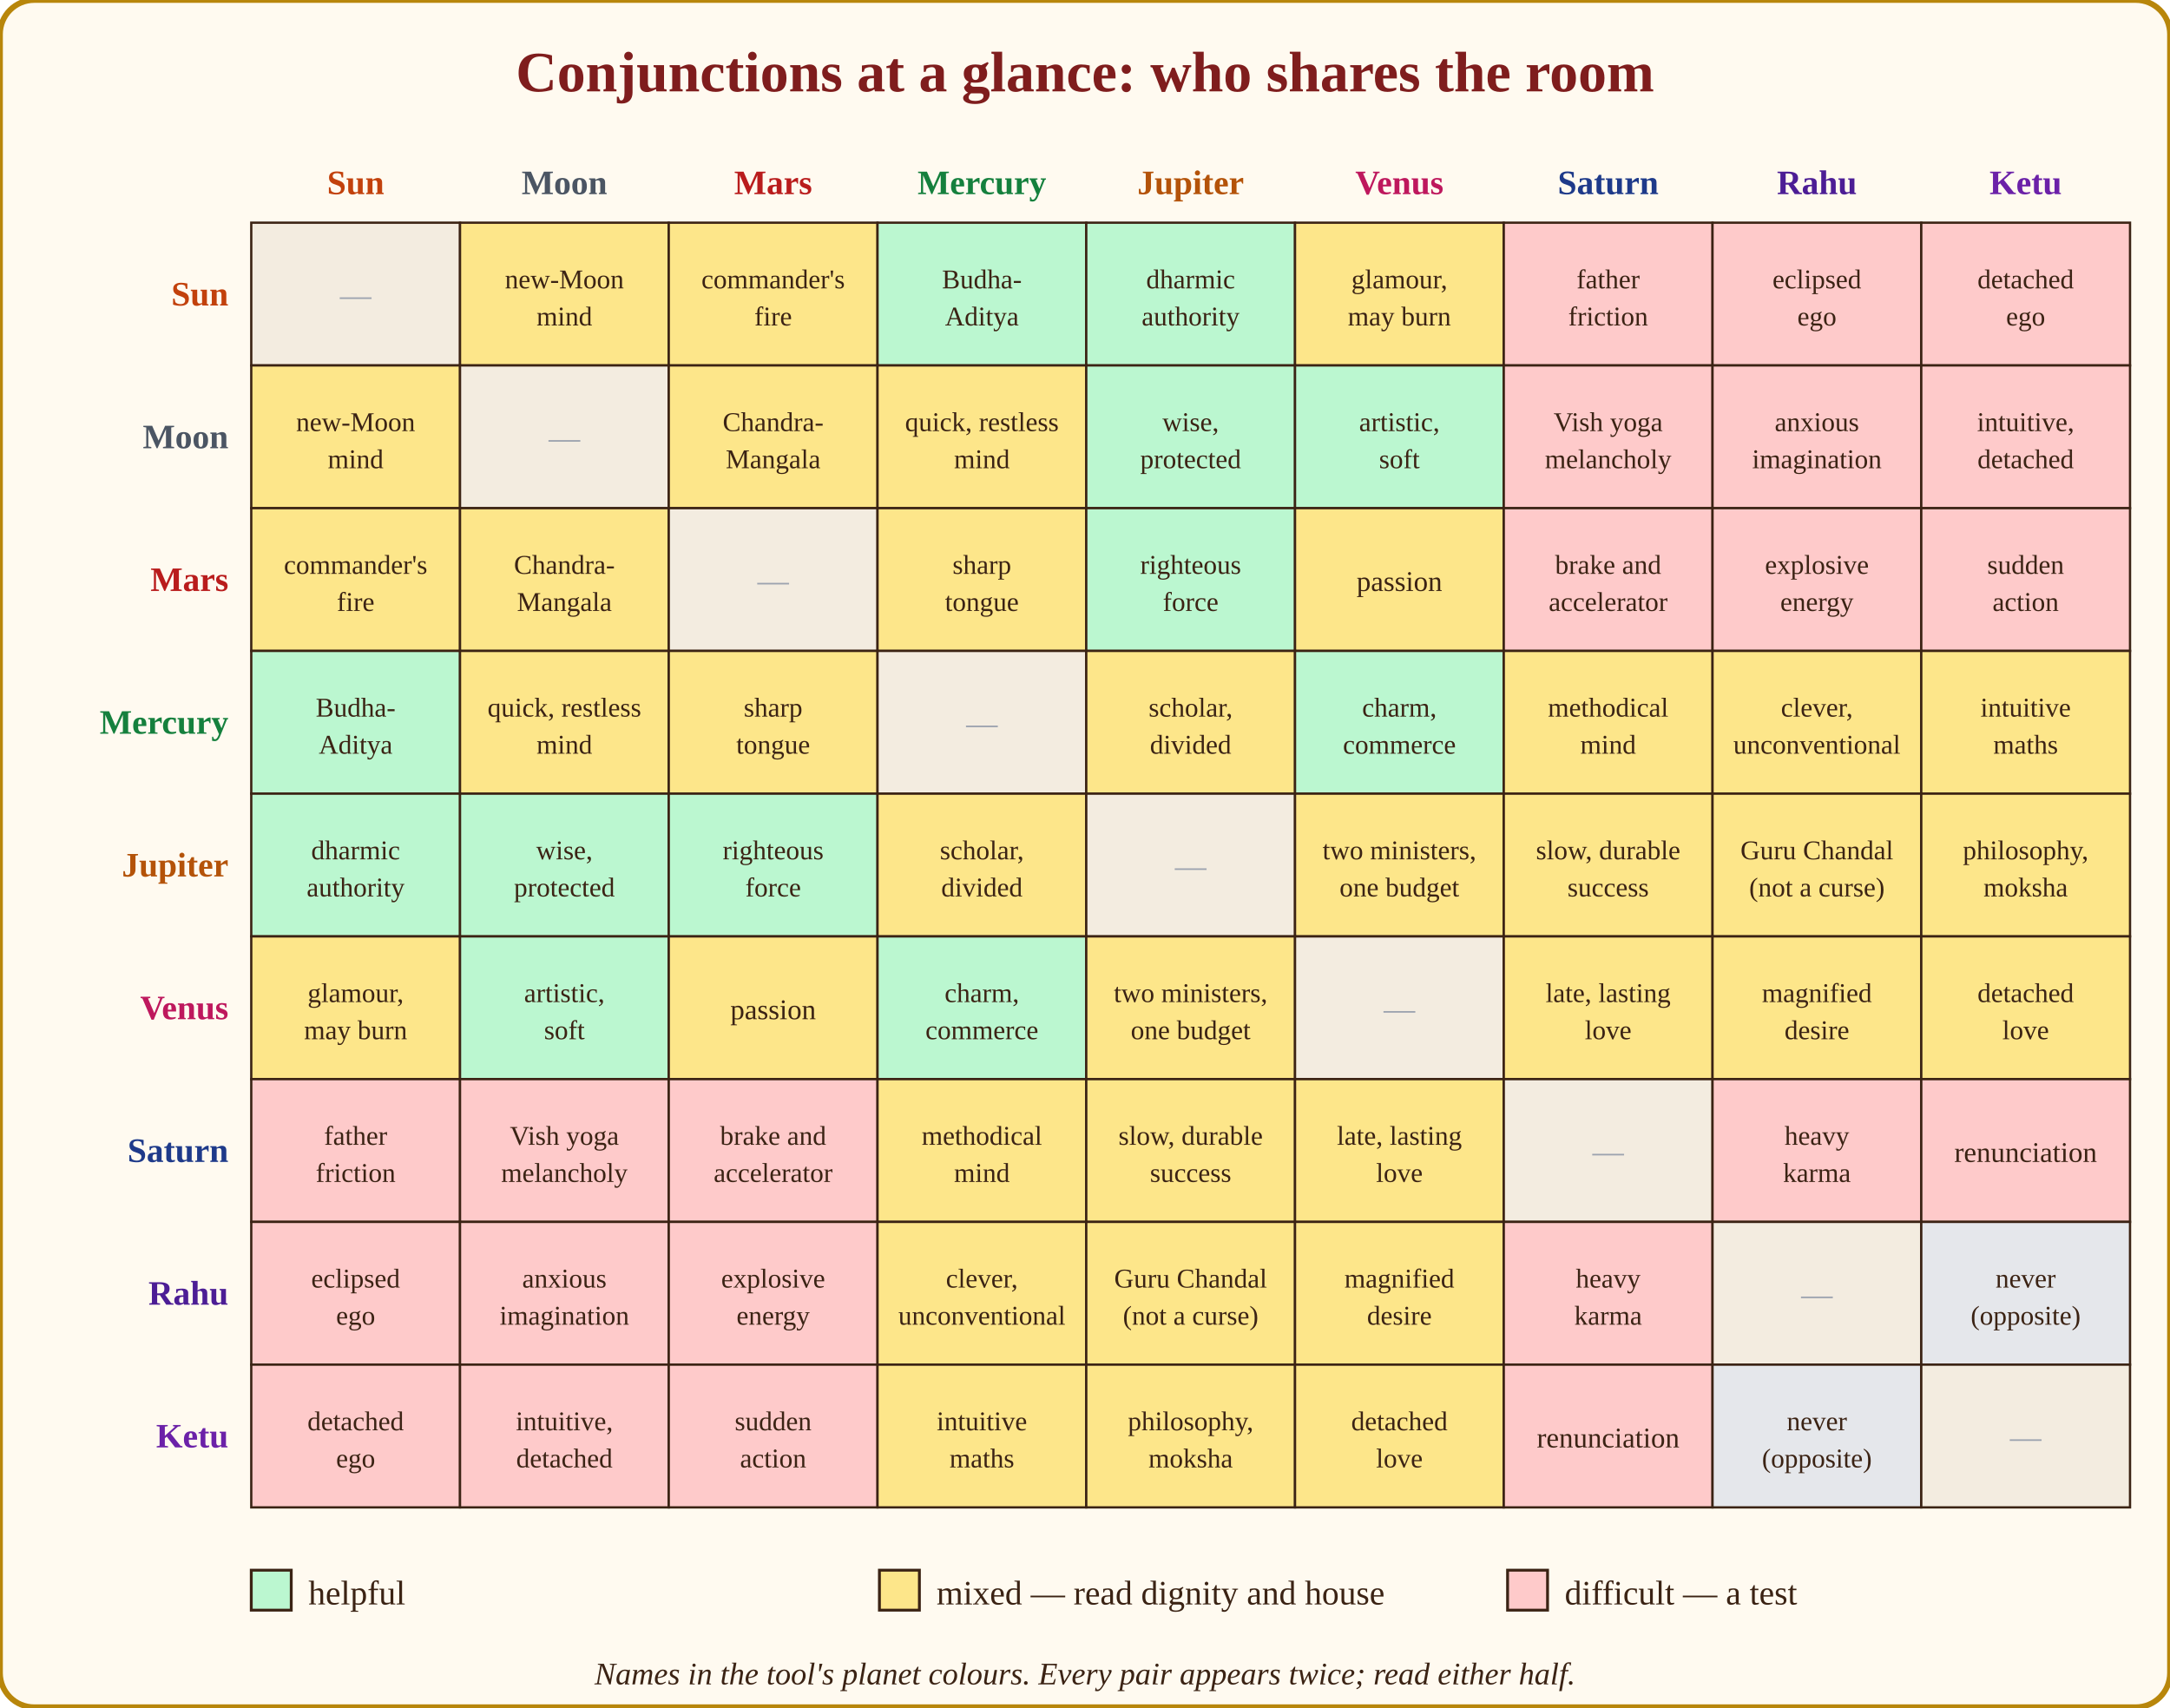
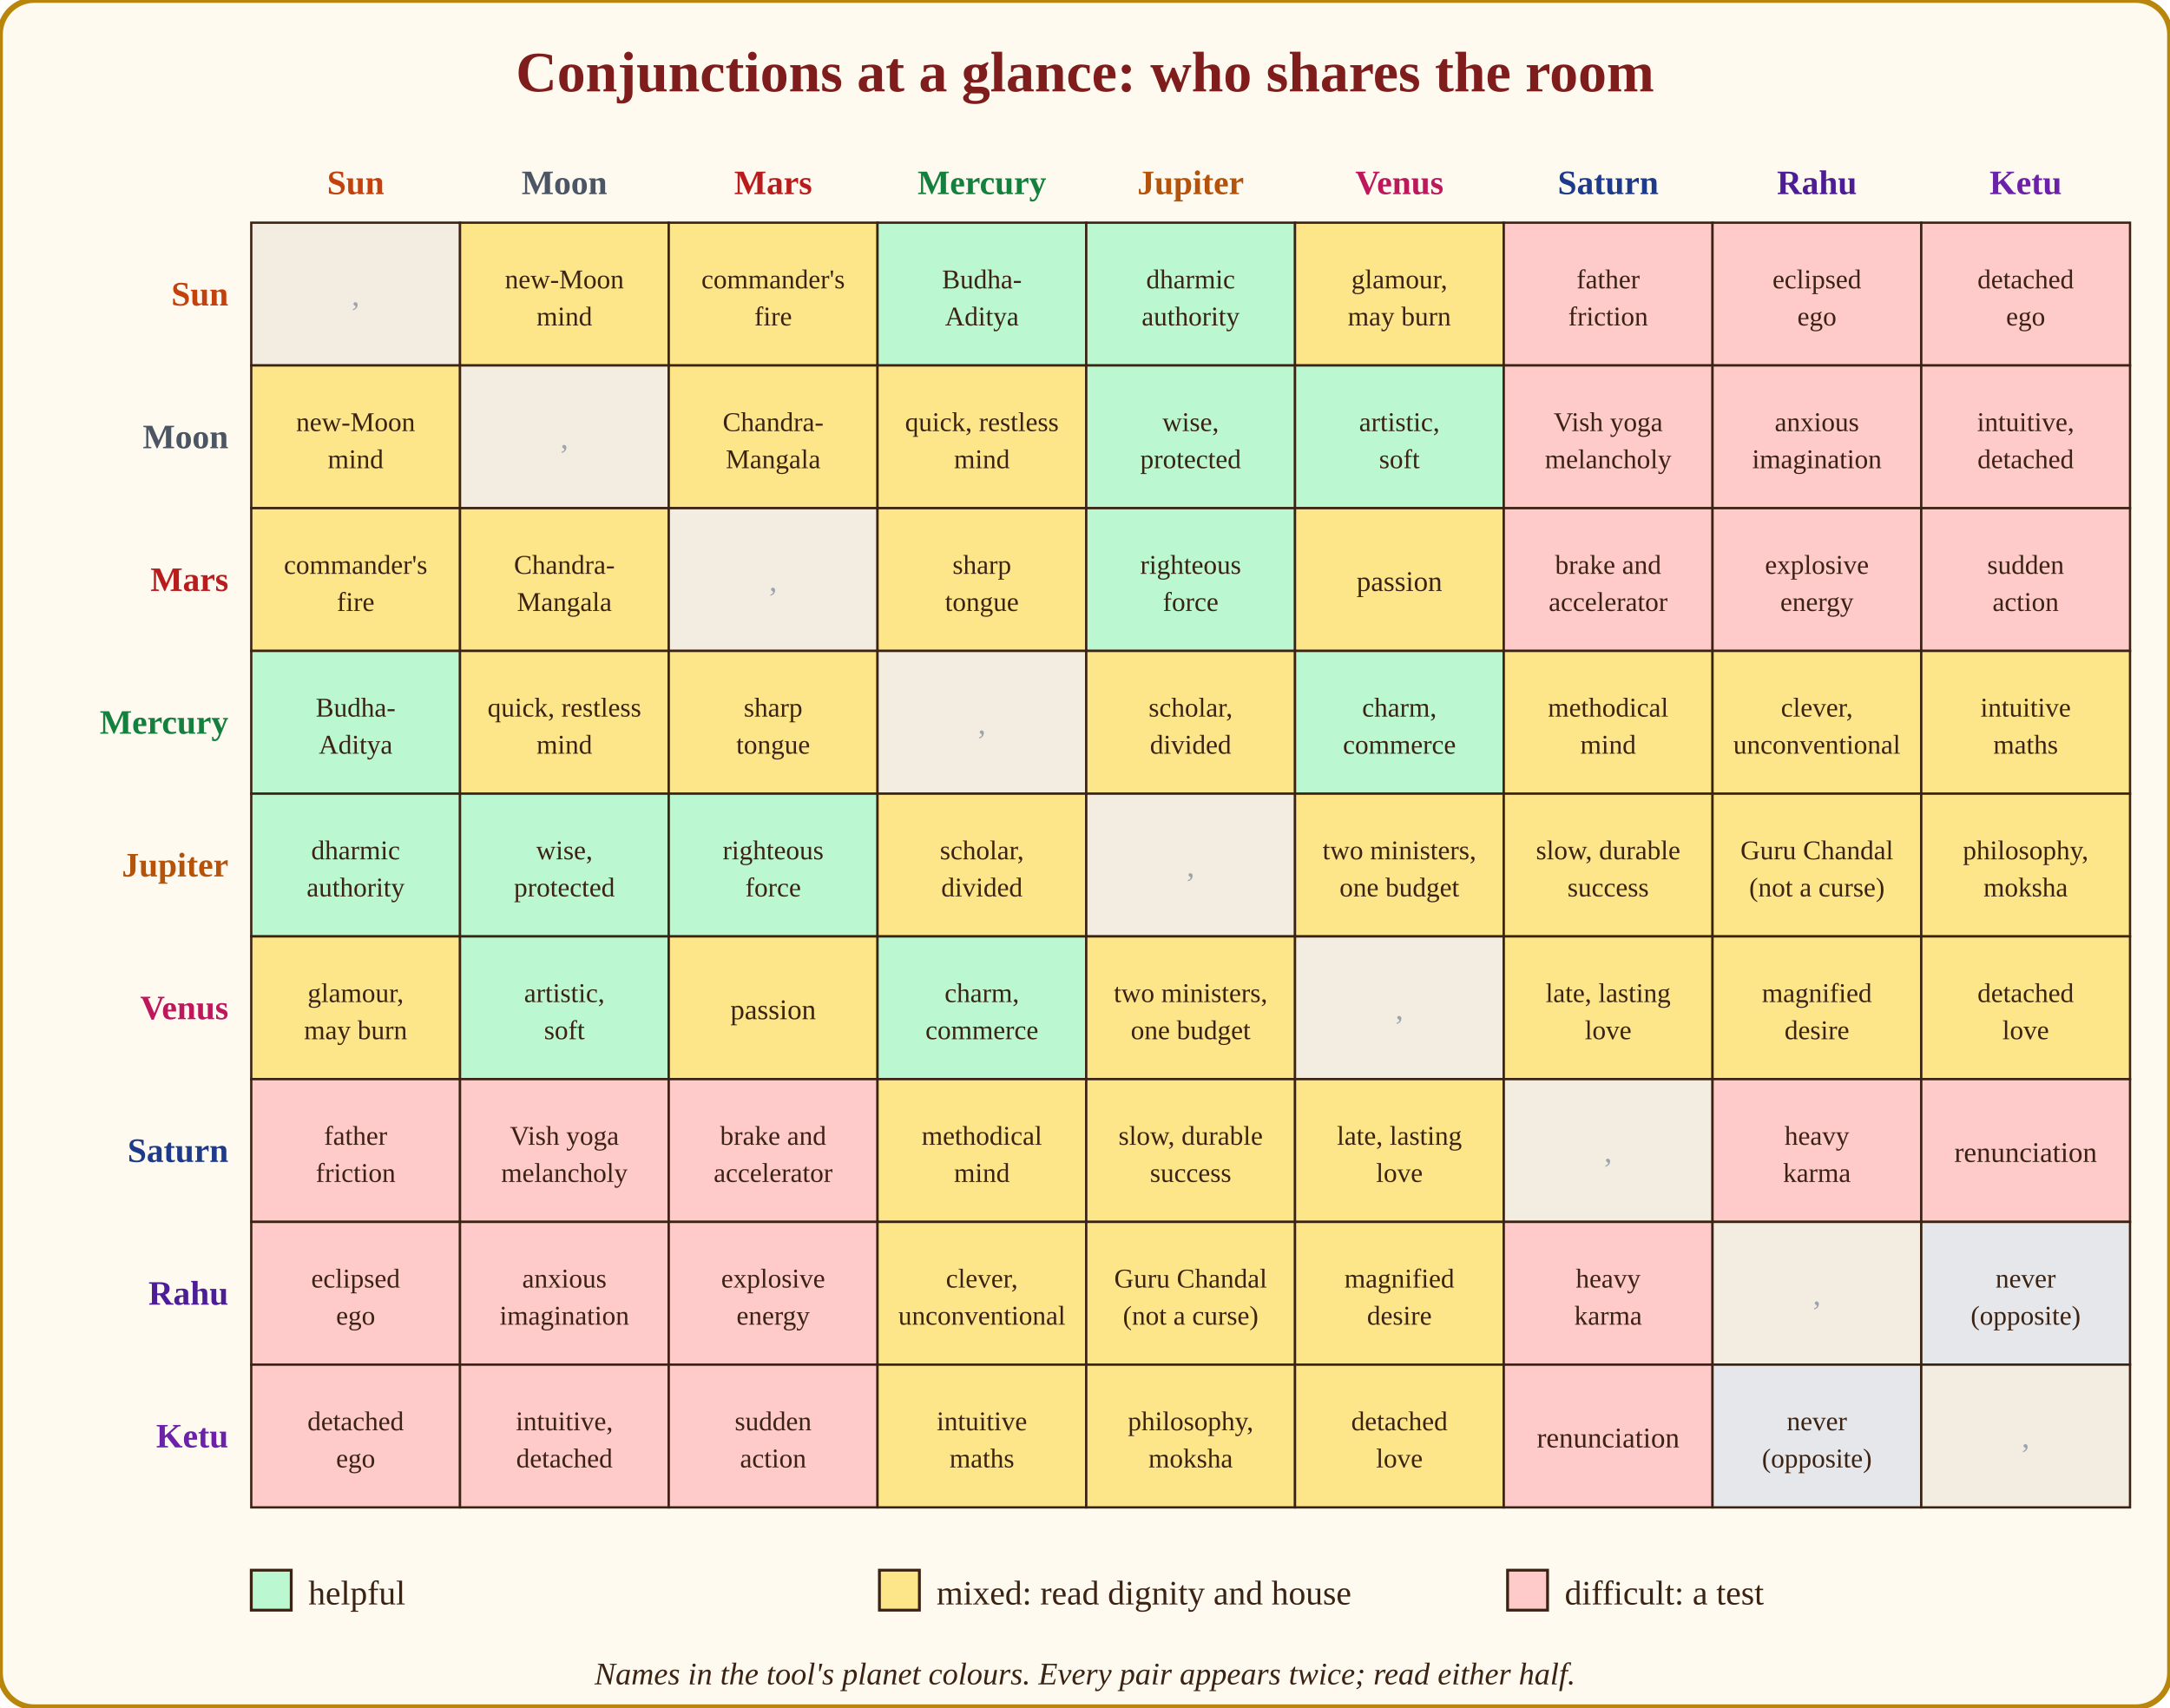
<svg xmlns="http://www.w3.org/2000/svg" width="760" height="598" viewBox="0 0 760 598" font-family="Georgia, 'Times New Roman', serif">
  <rect x="0" y="0" width="760" height="598" rx="12" fill="#fffaf0" stroke="#b8860b" stroke-width="2" />
  <text x="380.0" y="32" text-anchor="middle" font-size="20" font-weight="bold" fill="#7f1d1d">Conjunctions at a glance: who shares the room</text>
  <text x="124.556" y="68" text-anchor="middle" font-size="12" font-weight="bold" fill="#c2410c">Sun</text>
  <text x="197.667" y="68" text-anchor="middle" font-size="12" font-weight="bold" fill="#4b5563">Moon</text>
  <text x="270.778" y="68" text-anchor="middle" font-size="12" font-weight="bold" fill="#b91c1c">Mars</text>
  <text x="343.889" y="68" text-anchor="middle" font-size="12" font-weight="bold" fill="#15803d">Mercury</text>
  <text x="417.0" y="68" text-anchor="middle" font-size="12" font-weight="bold" fill="#b45309">Jupiter</text>
  <text x="490.111" y="68" text-anchor="middle" font-size="12" font-weight="bold" fill="#be185d">Venus</text>
  <text x="563.222" y="68" text-anchor="middle" font-size="12" font-weight="bold" fill="#1e3a8a">Saturn</text>
  <text x="636.333" y="68" text-anchor="middle" font-size="12" font-weight="bold" fill="#4c1d95">Rahu</text>
  <text x="709.444" y="68" text-anchor="middle" font-size="12" font-weight="bold" fill="#6b21a8">Ketu</text>
  <text x="80" y="107.0" text-anchor="end" font-size="12" font-weight="bold" fill="#c2410c">Sun</text>
  <rect x="88.0" y="78" width="73.111" height="50" fill="#f3ece0" stroke="#3b2314" stroke-width="0.8" />
-   <text x="124.556" y="107.0" text-anchor="middle" font-size="11" fill="#9ca3af">—</text>
+   <text x="124.556" y="107.0" text-anchor="middle" font-size="11" fill="#9ca3af">, </text>
  <rect x="161.111" y="78" width="73.111" height="50" fill="#fde68a" stroke="#3b2314" stroke-width="0.8" />
  <text x="197.667" y="101.0" text-anchor="middle" font-size="9.5" fill="#3b2314">new-Moon</text>
  <text x="197.667" y="114.0" text-anchor="middle" font-size="9.5" fill="#3b2314">mind</text>
  <rect x="234.222" y="78" width="73.111" height="50" fill="#fde68a" stroke="#3b2314" stroke-width="0.8" />
  <text x="270.778" y="101.0" text-anchor="middle" font-size="9.5" fill="#3b2314">commander's</text>
  <text x="270.778" y="114.0" text-anchor="middle" font-size="9.5" fill="#3b2314">fire</text>
  <rect x="307.333" y="78" width="73.111" height="50" fill="#bbf7d0" stroke="#3b2314" stroke-width="0.8" />
  <text x="343.889" y="101.0" text-anchor="middle" font-size="9.5" fill="#3b2314">Budha-</text>
  <text x="343.889" y="114.0" text-anchor="middle" font-size="9.5" fill="#3b2314">Aditya</text>
  <rect x="380.444" y="78" width="73.111" height="50" fill="#bbf7d0" stroke="#3b2314" stroke-width="0.8" />
  <text x="417.0" y="101.0" text-anchor="middle" font-size="9.5" fill="#3b2314">dharmic</text>
  <text x="417.0" y="114.0" text-anchor="middle" font-size="9.5" fill="#3b2314">authority</text>
  <rect x="453.556" y="78" width="73.111" height="50" fill="#fde68a" stroke="#3b2314" stroke-width="0.8" />
  <text x="490.111" y="101.0" text-anchor="middle" font-size="9.5" fill="#3b2314">glamour,</text>
  <text x="490.111" y="114.0" text-anchor="middle" font-size="9.5" fill="#3b2314">may burn</text>
  <rect x="526.667" y="78" width="73.111" height="50" fill="#fecaca" stroke="#3b2314" stroke-width="0.8" />
  <text x="563.222" y="101.0" text-anchor="middle" font-size="9.5" fill="#3b2314">father</text>
  <text x="563.222" y="114.0" text-anchor="middle" font-size="9.5" fill="#3b2314">friction</text>
  <rect x="599.778" y="78" width="73.111" height="50" fill="#fecaca" stroke="#3b2314" stroke-width="0.8" />
  <text x="636.333" y="101.0" text-anchor="middle" font-size="9.5" fill="#3b2314">eclipsed</text>
  <text x="636.333" y="114.0" text-anchor="middle" font-size="9.5" fill="#3b2314">ego</text>
  <rect x="672.889" y="78" width="73.111" height="50" fill="#fecaca" stroke="#3b2314" stroke-width="0.8" />
  <text x="709.444" y="101.0" text-anchor="middle" font-size="9.5" fill="#3b2314">detached</text>
  <text x="709.444" y="114.0" text-anchor="middle" font-size="9.5" fill="#3b2314">ego</text>
  <text x="80" y="157.0" text-anchor="end" font-size="12" font-weight="bold" fill="#4b5563">Moon</text>
  <rect x="88.0" y="128" width="73.111" height="50" fill="#fde68a" stroke="#3b2314" stroke-width="0.8" />
  <text x="124.556" y="151.0" text-anchor="middle" font-size="9.5" fill="#3b2314">new-Moon</text>
  <text x="124.556" y="164.0" text-anchor="middle" font-size="9.5" fill="#3b2314">mind</text>
  <rect x="161.111" y="128" width="73.111" height="50" fill="#f3ece0" stroke="#3b2314" stroke-width="0.8" />
-   <text x="197.667" y="157.0" text-anchor="middle" font-size="11" fill="#9ca3af">—</text>
+   <text x="197.667" y="157.0" text-anchor="middle" font-size="11" fill="#9ca3af">, </text>
  <rect x="234.222" y="128" width="73.111" height="50" fill="#fde68a" stroke="#3b2314" stroke-width="0.8" />
  <text x="270.778" y="151.0" text-anchor="middle" font-size="9.5" fill="#3b2314">Chandra-</text>
  <text x="270.778" y="164.0" text-anchor="middle" font-size="9.5" fill="#3b2314">Mangala</text>
  <rect x="307.333" y="128" width="73.111" height="50" fill="#fde68a" stroke="#3b2314" stroke-width="0.8" />
  <text x="343.889" y="151.0" text-anchor="middle" font-size="9.5" fill="#3b2314">quick, restless</text>
  <text x="343.889" y="164.0" text-anchor="middle" font-size="9.5" fill="#3b2314">mind</text>
  <rect x="380.444" y="128" width="73.111" height="50" fill="#bbf7d0" stroke="#3b2314" stroke-width="0.8" />
  <text x="417.0" y="151.0" text-anchor="middle" font-size="9.5" fill="#3b2314">wise,</text>
  <text x="417.0" y="164.0" text-anchor="middle" font-size="9.5" fill="#3b2314">protected</text>
  <rect x="453.556" y="128" width="73.111" height="50" fill="#bbf7d0" stroke="#3b2314" stroke-width="0.8" />
  <text x="490.111" y="151.0" text-anchor="middle" font-size="9.5" fill="#3b2314">artistic,</text>
  <text x="490.111" y="164.0" text-anchor="middle" font-size="9.5" fill="#3b2314">soft</text>
  <rect x="526.667" y="128" width="73.111" height="50" fill="#fecaca" stroke="#3b2314" stroke-width="0.8" />
  <text x="563.222" y="151.0" text-anchor="middle" font-size="9.5" fill="#3b2314">Vish yoga</text>
  <text x="563.222" y="164.0" text-anchor="middle" font-size="9.5" fill="#3b2314">melancholy</text>
  <rect x="599.778" y="128" width="73.111" height="50" fill="#fecaca" stroke="#3b2314" stroke-width="0.8" />
  <text x="636.333" y="151.0" text-anchor="middle" font-size="9.5" fill="#3b2314">anxious</text>
  <text x="636.333" y="164.0" text-anchor="middle" font-size="9.5" fill="#3b2314">imagination</text>
  <rect x="672.889" y="128" width="73.111" height="50" fill="#fecaca" stroke="#3b2314" stroke-width="0.8" />
  <text x="709.444" y="151.0" text-anchor="middle" font-size="9.5" fill="#3b2314">intuitive,</text>
  <text x="709.444" y="164.0" text-anchor="middle" font-size="9.5" fill="#3b2314">detached</text>
  <text x="80" y="207.0" text-anchor="end" font-size="12" font-weight="bold" fill="#b91c1c">Mars</text>
  <rect x="88.0" y="178" width="73.111" height="50" fill="#fde68a" stroke="#3b2314" stroke-width="0.8" />
  <text x="124.556" y="201.0" text-anchor="middle" font-size="9.5" fill="#3b2314">commander's</text>
  <text x="124.556" y="214.0" text-anchor="middle" font-size="9.5" fill="#3b2314">fire</text>
  <rect x="161.111" y="178" width="73.111" height="50" fill="#fde68a" stroke="#3b2314" stroke-width="0.8" />
  <text x="197.667" y="201.0" text-anchor="middle" font-size="9.5" fill="#3b2314">Chandra-</text>
  <text x="197.667" y="214.0" text-anchor="middle" font-size="9.5" fill="#3b2314">Mangala</text>
  <rect x="234.222" y="178" width="73.111" height="50" fill="#f3ece0" stroke="#3b2314" stroke-width="0.8" />
-   <text x="270.778" y="207.0" text-anchor="middle" font-size="11" fill="#9ca3af">—</text>
+   <text x="270.778" y="207.0" text-anchor="middle" font-size="11" fill="#9ca3af">, </text>
  <rect x="307.333" y="178" width="73.111" height="50" fill="#fde68a" stroke="#3b2314" stroke-width="0.8" />
  <text x="343.889" y="201.0" text-anchor="middle" font-size="9.5" fill="#3b2314">sharp</text>
  <text x="343.889" y="214.0" text-anchor="middle" font-size="9.5" fill="#3b2314">tongue</text>
  <rect x="380.444" y="178" width="73.111" height="50" fill="#bbf7d0" stroke="#3b2314" stroke-width="0.8" />
  <text x="417.0" y="201.0" text-anchor="middle" font-size="9.5" fill="#3b2314">righteous</text>
  <text x="417.0" y="214.0" text-anchor="middle" font-size="9.5" fill="#3b2314">force</text>
  <rect x="453.556" y="178" width="73.111" height="50" fill="#fde68a" stroke="#3b2314" stroke-width="0.8" />
  <text x="490.111" y="207.0" text-anchor="middle" font-size="10" fill="#3b2314">passion</text>
  <rect x="526.667" y="178" width="73.111" height="50" fill="#fecaca" stroke="#3b2314" stroke-width="0.8" />
  <text x="563.222" y="201.0" text-anchor="middle" font-size="9.5" fill="#3b2314">brake and</text>
  <text x="563.222" y="214.0" text-anchor="middle" font-size="9.5" fill="#3b2314">accelerator</text>
  <rect x="599.778" y="178" width="73.111" height="50" fill="#fecaca" stroke="#3b2314" stroke-width="0.8" />
  <text x="636.333" y="201.0" text-anchor="middle" font-size="9.5" fill="#3b2314">explosive</text>
  <text x="636.333" y="214.0" text-anchor="middle" font-size="9.5" fill="#3b2314">energy</text>
  <rect x="672.889" y="178" width="73.111" height="50" fill="#fecaca" stroke="#3b2314" stroke-width="0.8" />
  <text x="709.444" y="201.0" text-anchor="middle" font-size="9.5" fill="#3b2314">sudden</text>
  <text x="709.444" y="214.0" text-anchor="middle" font-size="9.5" fill="#3b2314">action</text>
  <text x="80" y="257.0" text-anchor="end" font-size="12" font-weight="bold" fill="#15803d">Mercury</text>
  <rect x="88.0" y="228" width="73.111" height="50" fill="#bbf7d0" stroke="#3b2314" stroke-width="0.8" />
  <text x="124.556" y="251.0" text-anchor="middle" font-size="9.5" fill="#3b2314">Budha-</text>
  <text x="124.556" y="264.0" text-anchor="middle" font-size="9.5" fill="#3b2314">Aditya</text>
  <rect x="161.111" y="228" width="73.111" height="50" fill="#fde68a" stroke="#3b2314" stroke-width="0.8" />
  <text x="197.667" y="251.0" text-anchor="middle" font-size="9.5" fill="#3b2314">quick, restless</text>
  <text x="197.667" y="264.0" text-anchor="middle" font-size="9.5" fill="#3b2314">mind</text>
  <rect x="234.222" y="228" width="73.111" height="50" fill="#fde68a" stroke="#3b2314" stroke-width="0.8" />
  <text x="270.778" y="251.0" text-anchor="middle" font-size="9.5" fill="#3b2314">sharp</text>
  <text x="270.778" y="264.0" text-anchor="middle" font-size="9.5" fill="#3b2314">tongue</text>
  <rect x="307.333" y="228" width="73.111" height="50" fill="#f3ece0" stroke="#3b2314" stroke-width="0.8" />
-   <text x="343.889" y="257.0" text-anchor="middle" font-size="11" fill="#9ca3af">—</text>
+   <text x="343.889" y="257.0" text-anchor="middle" font-size="11" fill="#9ca3af">, </text>
  <rect x="380.444" y="228" width="73.111" height="50" fill="#fde68a" stroke="#3b2314" stroke-width="0.8" />
  <text x="417.0" y="251.0" text-anchor="middle" font-size="9.5" fill="#3b2314">scholar,</text>
  <text x="417.0" y="264.0" text-anchor="middle" font-size="9.5" fill="#3b2314">divided</text>
  <rect x="453.556" y="228" width="73.111" height="50" fill="#bbf7d0" stroke="#3b2314" stroke-width="0.8" />
  <text x="490.111" y="251.0" text-anchor="middle" font-size="9.5" fill="#3b2314">charm,</text>
  <text x="490.111" y="264.0" text-anchor="middle" font-size="9.5" fill="#3b2314">commerce</text>
  <rect x="526.667" y="228" width="73.111" height="50" fill="#fde68a" stroke="#3b2314" stroke-width="0.8" />
  <text x="563.222" y="251.0" text-anchor="middle" font-size="9.5" fill="#3b2314">methodical</text>
  <text x="563.222" y="264.0" text-anchor="middle" font-size="9.5" fill="#3b2314">mind</text>
  <rect x="599.778" y="228" width="73.111" height="50" fill="#fde68a" stroke="#3b2314" stroke-width="0.8" />
  <text x="636.333" y="251.0" text-anchor="middle" font-size="9.5" fill="#3b2314">clever,</text>
  <text x="636.333" y="264.0" text-anchor="middle" font-size="9.5" fill="#3b2314">unconventional</text>
  <rect x="672.889" y="228" width="73.111" height="50" fill="#fde68a" stroke="#3b2314" stroke-width="0.8" />
  <text x="709.444" y="251.0" text-anchor="middle" font-size="9.5" fill="#3b2314">intuitive</text>
  <text x="709.444" y="264.0" text-anchor="middle" font-size="9.5" fill="#3b2314">maths</text>
  <text x="80" y="307.0" text-anchor="end" font-size="12" font-weight="bold" fill="#b45309">Jupiter</text>
  <rect x="88.0" y="278" width="73.111" height="50" fill="#bbf7d0" stroke="#3b2314" stroke-width="0.8" />
  <text x="124.556" y="301.0" text-anchor="middle" font-size="9.5" fill="#3b2314">dharmic</text>
  <text x="124.556" y="314.0" text-anchor="middle" font-size="9.5" fill="#3b2314">authority</text>
  <rect x="161.111" y="278" width="73.111" height="50" fill="#bbf7d0" stroke="#3b2314" stroke-width="0.8" />
  <text x="197.667" y="301.0" text-anchor="middle" font-size="9.5" fill="#3b2314">wise,</text>
  <text x="197.667" y="314.0" text-anchor="middle" font-size="9.5" fill="#3b2314">protected</text>
  <rect x="234.222" y="278" width="73.111" height="50" fill="#bbf7d0" stroke="#3b2314" stroke-width="0.8" />
  <text x="270.778" y="301.0" text-anchor="middle" font-size="9.5" fill="#3b2314">righteous</text>
  <text x="270.778" y="314.0" text-anchor="middle" font-size="9.5" fill="#3b2314">force</text>
  <rect x="307.333" y="278" width="73.111" height="50" fill="#fde68a" stroke="#3b2314" stroke-width="0.8" />
  <text x="343.889" y="301.0" text-anchor="middle" font-size="9.5" fill="#3b2314">scholar,</text>
  <text x="343.889" y="314.0" text-anchor="middle" font-size="9.5" fill="#3b2314">divided</text>
  <rect x="380.444" y="278" width="73.111" height="50" fill="#f3ece0" stroke="#3b2314" stroke-width="0.8" />
-   <text x="417.0" y="307.0" text-anchor="middle" font-size="11" fill="#9ca3af">—</text>
+   <text x="417.0" y="307.0" text-anchor="middle" font-size="11" fill="#9ca3af">, </text>
  <rect x="453.556" y="278" width="73.111" height="50" fill="#fde68a" stroke="#3b2314" stroke-width="0.8" />
  <text x="490.111" y="301.0" text-anchor="middle" font-size="9.5" fill="#3b2314">two ministers,</text>
  <text x="490.111" y="314.0" text-anchor="middle" font-size="9.5" fill="#3b2314">one budget</text>
  <rect x="526.667" y="278" width="73.111" height="50" fill="#fde68a" stroke="#3b2314" stroke-width="0.8" />
  <text x="563.222" y="301.0" text-anchor="middle" font-size="9.5" fill="#3b2314">slow, durable</text>
  <text x="563.222" y="314.0" text-anchor="middle" font-size="9.5" fill="#3b2314">success</text>
  <rect x="599.778" y="278" width="73.111" height="50" fill="#fde68a" stroke="#3b2314" stroke-width="0.8" />
  <text x="636.333" y="301.0" text-anchor="middle" font-size="9.5" fill="#3b2314">Guru Chandal</text>
  <text x="636.333" y="314.0" text-anchor="middle" font-size="9.5" fill="#3b2314">(not a curse)</text>
  <rect x="672.889" y="278" width="73.111" height="50" fill="#fde68a" stroke="#3b2314" stroke-width="0.8" />
  <text x="709.444" y="301.0" text-anchor="middle" font-size="9.5" fill="#3b2314">philosophy,</text>
  <text x="709.444" y="314.0" text-anchor="middle" font-size="9.5" fill="#3b2314">moksha</text>
  <text x="80" y="357.0" text-anchor="end" font-size="12" font-weight="bold" fill="#be185d">Venus</text>
  <rect x="88.0" y="328" width="73.111" height="50" fill="#fde68a" stroke="#3b2314" stroke-width="0.8" />
  <text x="124.556" y="351.0" text-anchor="middle" font-size="9.5" fill="#3b2314">glamour,</text>
  <text x="124.556" y="364.0" text-anchor="middle" font-size="9.5" fill="#3b2314">may burn</text>
  <rect x="161.111" y="328" width="73.111" height="50" fill="#bbf7d0" stroke="#3b2314" stroke-width="0.8" />
  <text x="197.667" y="351.0" text-anchor="middle" font-size="9.5" fill="#3b2314">artistic,</text>
  <text x="197.667" y="364.0" text-anchor="middle" font-size="9.5" fill="#3b2314">soft</text>
  <rect x="234.222" y="328" width="73.111" height="50" fill="#fde68a" stroke="#3b2314" stroke-width="0.8" />
  <text x="270.778" y="357.0" text-anchor="middle" font-size="10" fill="#3b2314">passion</text>
  <rect x="307.333" y="328" width="73.111" height="50" fill="#bbf7d0" stroke="#3b2314" stroke-width="0.8" />
  <text x="343.889" y="351.0" text-anchor="middle" font-size="9.5" fill="#3b2314">charm,</text>
  <text x="343.889" y="364.0" text-anchor="middle" font-size="9.5" fill="#3b2314">commerce</text>
  <rect x="380.444" y="328" width="73.111" height="50" fill="#fde68a" stroke="#3b2314" stroke-width="0.8" />
  <text x="417.0" y="351.0" text-anchor="middle" font-size="9.5" fill="#3b2314">two ministers,</text>
  <text x="417.0" y="364.0" text-anchor="middle" font-size="9.5" fill="#3b2314">one budget</text>
  <rect x="453.556" y="328" width="73.111" height="50" fill="#f3ece0" stroke="#3b2314" stroke-width="0.8" />
-   <text x="490.111" y="357.0" text-anchor="middle" font-size="11" fill="#9ca3af">—</text>
+   <text x="490.111" y="357.0" text-anchor="middle" font-size="11" fill="#9ca3af">, </text>
  <rect x="526.667" y="328" width="73.111" height="50" fill="#fde68a" stroke="#3b2314" stroke-width="0.8" />
  <text x="563.222" y="351.0" text-anchor="middle" font-size="9.5" fill="#3b2314">late, lasting</text>
  <text x="563.222" y="364.0" text-anchor="middle" font-size="9.5" fill="#3b2314">love</text>
  <rect x="599.778" y="328" width="73.111" height="50" fill="#fde68a" stroke="#3b2314" stroke-width="0.8" />
  <text x="636.333" y="351.0" text-anchor="middle" font-size="9.5" fill="#3b2314">magnified</text>
  <text x="636.333" y="364.0" text-anchor="middle" font-size="9.5" fill="#3b2314">desire</text>
  <rect x="672.889" y="328" width="73.111" height="50" fill="#fde68a" stroke="#3b2314" stroke-width="0.8" />
  <text x="709.444" y="351.0" text-anchor="middle" font-size="9.5" fill="#3b2314">detached</text>
  <text x="709.444" y="364.0" text-anchor="middle" font-size="9.5" fill="#3b2314">love</text>
  <text x="80" y="407.0" text-anchor="end" font-size="12" font-weight="bold" fill="#1e3a8a">Saturn</text>
  <rect x="88.0" y="378" width="73.111" height="50" fill="#fecaca" stroke="#3b2314" stroke-width="0.8" />
  <text x="124.556" y="401.0" text-anchor="middle" font-size="9.5" fill="#3b2314">father</text>
  <text x="124.556" y="414.0" text-anchor="middle" font-size="9.5" fill="#3b2314">friction</text>
  <rect x="161.111" y="378" width="73.111" height="50" fill="#fecaca" stroke="#3b2314" stroke-width="0.8" />
  <text x="197.667" y="401.0" text-anchor="middle" font-size="9.5" fill="#3b2314">Vish yoga</text>
  <text x="197.667" y="414.0" text-anchor="middle" font-size="9.5" fill="#3b2314">melancholy</text>
  <rect x="234.222" y="378" width="73.111" height="50" fill="#fecaca" stroke="#3b2314" stroke-width="0.8" />
  <text x="270.778" y="401.0" text-anchor="middle" font-size="9.5" fill="#3b2314">brake and</text>
  <text x="270.778" y="414.0" text-anchor="middle" font-size="9.5" fill="#3b2314">accelerator</text>
  <rect x="307.333" y="378" width="73.111" height="50" fill="#fde68a" stroke="#3b2314" stroke-width="0.8" />
  <text x="343.889" y="401.0" text-anchor="middle" font-size="9.5" fill="#3b2314">methodical</text>
  <text x="343.889" y="414.0" text-anchor="middle" font-size="9.5" fill="#3b2314">mind</text>
  <rect x="380.444" y="378" width="73.111" height="50" fill="#fde68a" stroke="#3b2314" stroke-width="0.8" />
  <text x="417.0" y="401.0" text-anchor="middle" font-size="9.5" fill="#3b2314">slow, durable</text>
  <text x="417.0" y="414.0" text-anchor="middle" font-size="9.5" fill="#3b2314">success</text>
  <rect x="453.556" y="378" width="73.111" height="50" fill="#fde68a" stroke="#3b2314" stroke-width="0.8" />
  <text x="490.111" y="401.0" text-anchor="middle" font-size="9.5" fill="#3b2314">late, lasting</text>
  <text x="490.111" y="414.0" text-anchor="middle" font-size="9.5" fill="#3b2314">love</text>
  <rect x="526.667" y="378" width="73.111" height="50" fill="#f3ece0" stroke="#3b2314" stroke-width="0.8" />
-   <text x="563.222" y="407.0" text-anchor="middle" font-size="11" fill="#9ca3af">—</text>
+   <text x="563.222" y="407.0" text-anchor="middle" font-size="11" fill="#9ca3af">, </text>
  <rect x="599.778" y="378" width="73.111" height="50" fill="#fecaca" stroke="#3b2314" stroke-width="0.8" />
  <text x="636.333" y="401.0" text-anchor="middle" font-size="9.5" fill="#3b2314">heavy</text>
  <text x="636.333" y="414.0" text-anchor="middle" font-size="9.5" fill="#3b2314">karma</text>
  <rect x="672.889" y="378" width="73.111" height="50" fill="#fecaca" stroke="#3b2314" stroke-width="0.8" />
  <text x="709.444" y="407.0" text-anchor="middle" font-size="10" fill="#3b2314">renunciation</text>
  <text x="80" y="457.0" text-anchor="end" font-size="12" font-weight="bold" fill="#4c1d95">Rahu</text>
  <rect x="88.0" y="428" width="73.111" height="50" fill="#fecaca" stroke="#3b2314" stroke-width="0.8" />
  <text x="124.556" y="451.0" text-anchor="middle" font-size="9.5" fill="#3b2314">eclipsed</text>
  <text x="124.556" y="464.0" text-anchor="middle" font-size="9.5" fill="#3b2314">ego</text>
  <rect x="161.111" y="428" width="73.111" height="50" fill="#fecaca" stroke="#3b2314" stroke-width="0.8" />
  <text x="197.667" y="451.0" text-anchor="middle" font-size="9.5" fill="#3b2314">anxious</text>
  <text x="197.667" y="464.0" text-anchor="middle" font-size="9.5" fill="#3b2314">imagination</text>
  <rect x="234.222" y="428" width="73.111" height="50" fill="#fecaca" stroke="#3b2314" stroke-width="0.8" />
  <text x="270.778" y="451.0" text-anchor="middle" font-size="9.5" fill="#3b2314">explosive</text>
  <text x="270.778" y="464.0" text-anchor="middle" font-size="9.5" fill="#3b2314">energy</text>
  <rect x="307.333" y="428" width="73.111" height="50" fill="#fde68a" stroke="#3b2314" stroke-width="0.8" />
  <text x="343.889" y="451.0" text-anchor="middle" font-size="9.5" fill="#3b2314">clever,</text>
  <text x="343.889" y="464.0" text-anchor="middle" font-size="9.5" fill="#3b2314">unconventional</text>
  <rect x="380.444" y="428" width="73.111" height="50" fill="#fde68a" stroke="#3b2314" stroke-width="0.8" />
  <text x="417.0" y="451.0" text-anchor="middle" font-size="9.5" fill="#3b2314">Guru Chandal</text>
  <text x="417.0" y="464.0" text-anchor="middle" font-size="9.5" fill="#3b2314">(not a curse)</text>
  <rect x="453.556" y="428" width="73.111" height="50" fill="#fde68a" stroke="#3b2314" stroke-width="0.8" />
  <text x="490.111" y="451.0" text-anchor="middle" font-size="9.5" fill="#3b2314">magnified</text>
  <text x="490.111" y="464.0" text-anchor="middle" font-size="9.5" fill="#3b2314">desire</text>
  <rect x="526.667" y="428" width="73.111" height="50" fill="#fecaca" stroke="#3b2314" stroke-width="0.8" />
  <text x="563.222" y="451.0" text-anchor="middle" font-size="9.5" fill="#3b2314">heavy</text>
  <text x="563.222" y="464.0" text-anchor="middle" font-size="9.5" fill="#3b2314">karma</text>
  <rect x="599.778" y="428" width="73.111" height="50" fill="#f3ece0" stroke="#3b2314" stroke-width="0.8" />
-   <text x="636.333" y="457.0" text-anchor="middle" font-size="11" fill="#9ca3af">—</text>
+   <text x="636.333" y="457.0" text-anchor="middle" font-size="11" fill="#9ca3af">, </text>
  <rect x="672.889" y="428" width="73.111" height="50" fill="#e5e7eb" stroke="#3b2314" stroke-width="0.8" />
  <text x="709.444" y="451.0" text-anchor="middle" font-size="9.5" fill="#3b2314">never</text>
  <text x="709.444" y="464.0" text-anchor="middle" font-size="9.5" fill="#3b2314">(opposite)</text>
  <text x="80" y="507.0" text-anchor="end" font-size="12" font-weight="bold" fill="#6b21a8">Ketu</text>
  <rect x="88.0" y="478" width="73.111" height="50" fill="#fecaca" stroke="#3b2314" stroke-width="0.8" />
  <text x="124.556" y="501.0" text-anchor="middle" font-size="9.5" fill="#3b2314">detached</text>
  <text x="124.556" y="514.0" text-anchor="middle" font-size="9.5" fill="#3b2314">ego</text>
  <rect x="161.111" y="478" width="73.111" height="50" fill="#fecaca" stroke="#3b2314" stroke-width="0.8" />
  <text x="197.667" y="501.0" text-anchor="middle" font-size="9.5" fill="#3b2314">intuitive,</text>
  <text x="197.667" y="514.0" text-anchor="middle" font-size="9.5" fill="#3b2314">detached</text>
  <rect x="234.222" y="478" width="73.111" height="50" fill="#fecaca" stroke="#3b2314" stroke-width="0.8" />
  <text x="270.778" y="501.0" text-anchor="middle" font-size="9.5" fill="#3b2314">sudden</text>
  <text x="270.778" y="514.0" text-anchor="middle" font-size="9.5" fill="#3b2314">action</text>
  <rect x="307.333" y="478" width="73.111" height="50" fill="#fde68a" stroke="#3b2314" stroke-width="0.8" />
  <text x="343.889" y="501.0" text-anchor="middle" font-size="9.5" fill="#3b2314">intuitive</text>
  <text x="343.889" y="514.0" text-anchor="middle" font-size="9.5" fill="#3b2314">maths</text>
  <rect x="380.444" y="478" width="73.111" height="50" fill="#fde68a" stroke="#3b2314" stroke-width="0.8" />
  <text x="417.0" y="501.0" text-anchor="middle" font-size="9.5" fill="#3b2314">philosophy,</text>
  <text x="417.0" y="514.0" text-anchor="middle" font-size="9.5" fill="#3b2314">moksha</text>
  <rect x="453.556" y="478" width="73.111" height="50" fill="#fde68a" stroke="#3b2314" stroke-width="0.8" />
  <text x="490.111" y="501.0" text-anchor="middle" font-size="9.5" fill="#3b2314">detached</text>
  <text x="490.111" y="514.0" text-anchor="middle" font-size="9.5" fill="#3b2314">love</text>
  <rect x="526.667" y="478" width="73.111" height="50" fill="#fecaca" stroke="#3b2314" stroke-width="0.8" />
  <text x="563.222" y="507.0" text-anchor="middle" font-size="10" fill="#3b2314">renunciation</text>
  <rect x="599.778" y="478" width="73.111" height="50" fill="#e5e7eb" stroke="#3b2314" stroke-width="0.8" />
  <text x="636.333" y="501.0" text-anchor="middle" font-size="9.5" fill="#3b2314">never</text>
  <text x="636.333" y="514.0" text-anchor="middle" font-size="9.5" fill="#3b2314">(opposite)</text>
  <rect x="672.889" y="478" width="73.111" height="50" fill="#f3ece0" stroke="#3b2314" stroke-width="0.8" />
-   <text x="709.444" y="507.0" text-anchor="middle" font-size="11" fill="#9ca3af">—</text>
+   <text x="709.444" y="507.0" text-anchor="middle" font-size="11" fill="#9ca3af">, </text>
  <rect x="88" y="550" width="14" height="14" fill="#bbf7d0" stroke="#3b2314" />
  <text x="108" y="562" font-size="12" fill="#3b2314">helpful</text>
  <rect x="308" y="550" width="14" height="14" fill="#fde68a" stroke="#3b2314" />
-   <text x="328" y="562" font-size="12" fill="#3b2314">mixed — read dignity and house</text>
+   <text x="328" y="562" font-size="12" fill="#3b2314">mixed: read dignity and house</text>
  <rect x="528" y="550" width="14" height="14" fill="#fecaca" stroke="#3b2314" />
-   <text x="548" y="562" font-size="12" fill="#3b2314">difficult — a test</text>
+   <text x="548" y="562" font-size="12" fill="#3b2314">difficult: a test</text>
  <text x="380.0" y="590" text-anchor="middle" font-size="11" font-style="italic" fill="#3b2314">Names in the tool's planet colours. Every pair appears twice; read either half.</text>
</svg>
